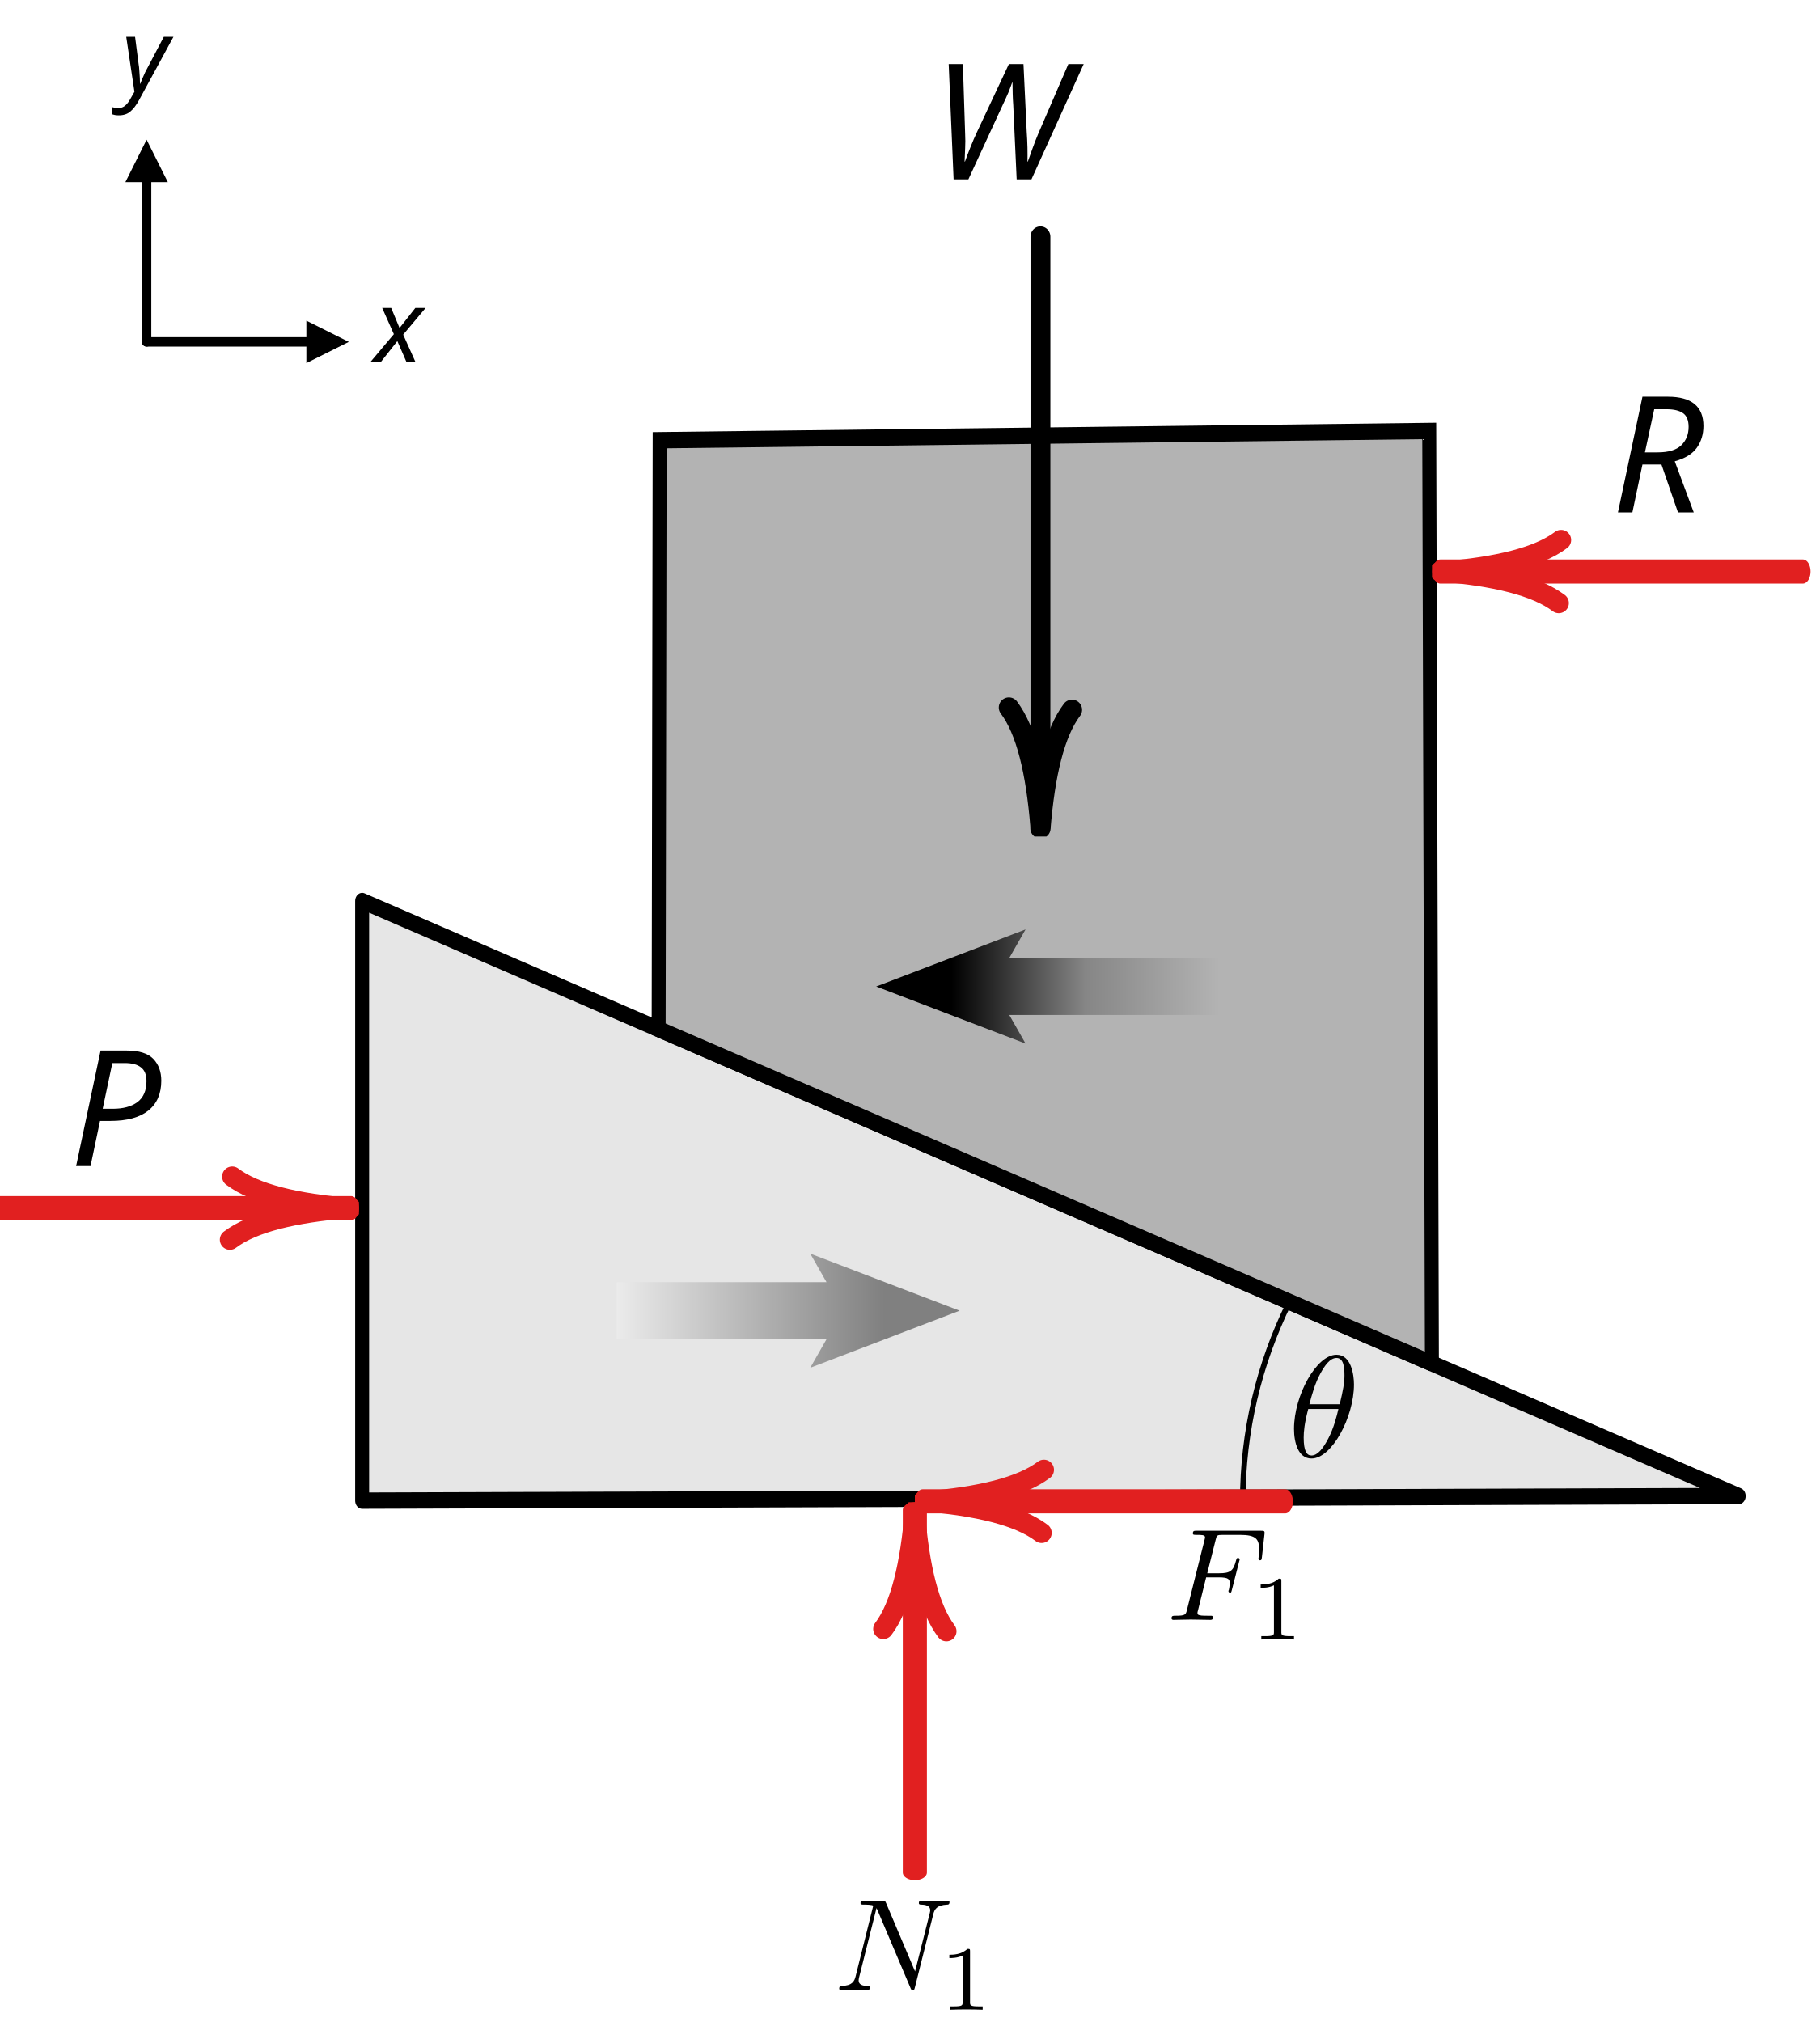
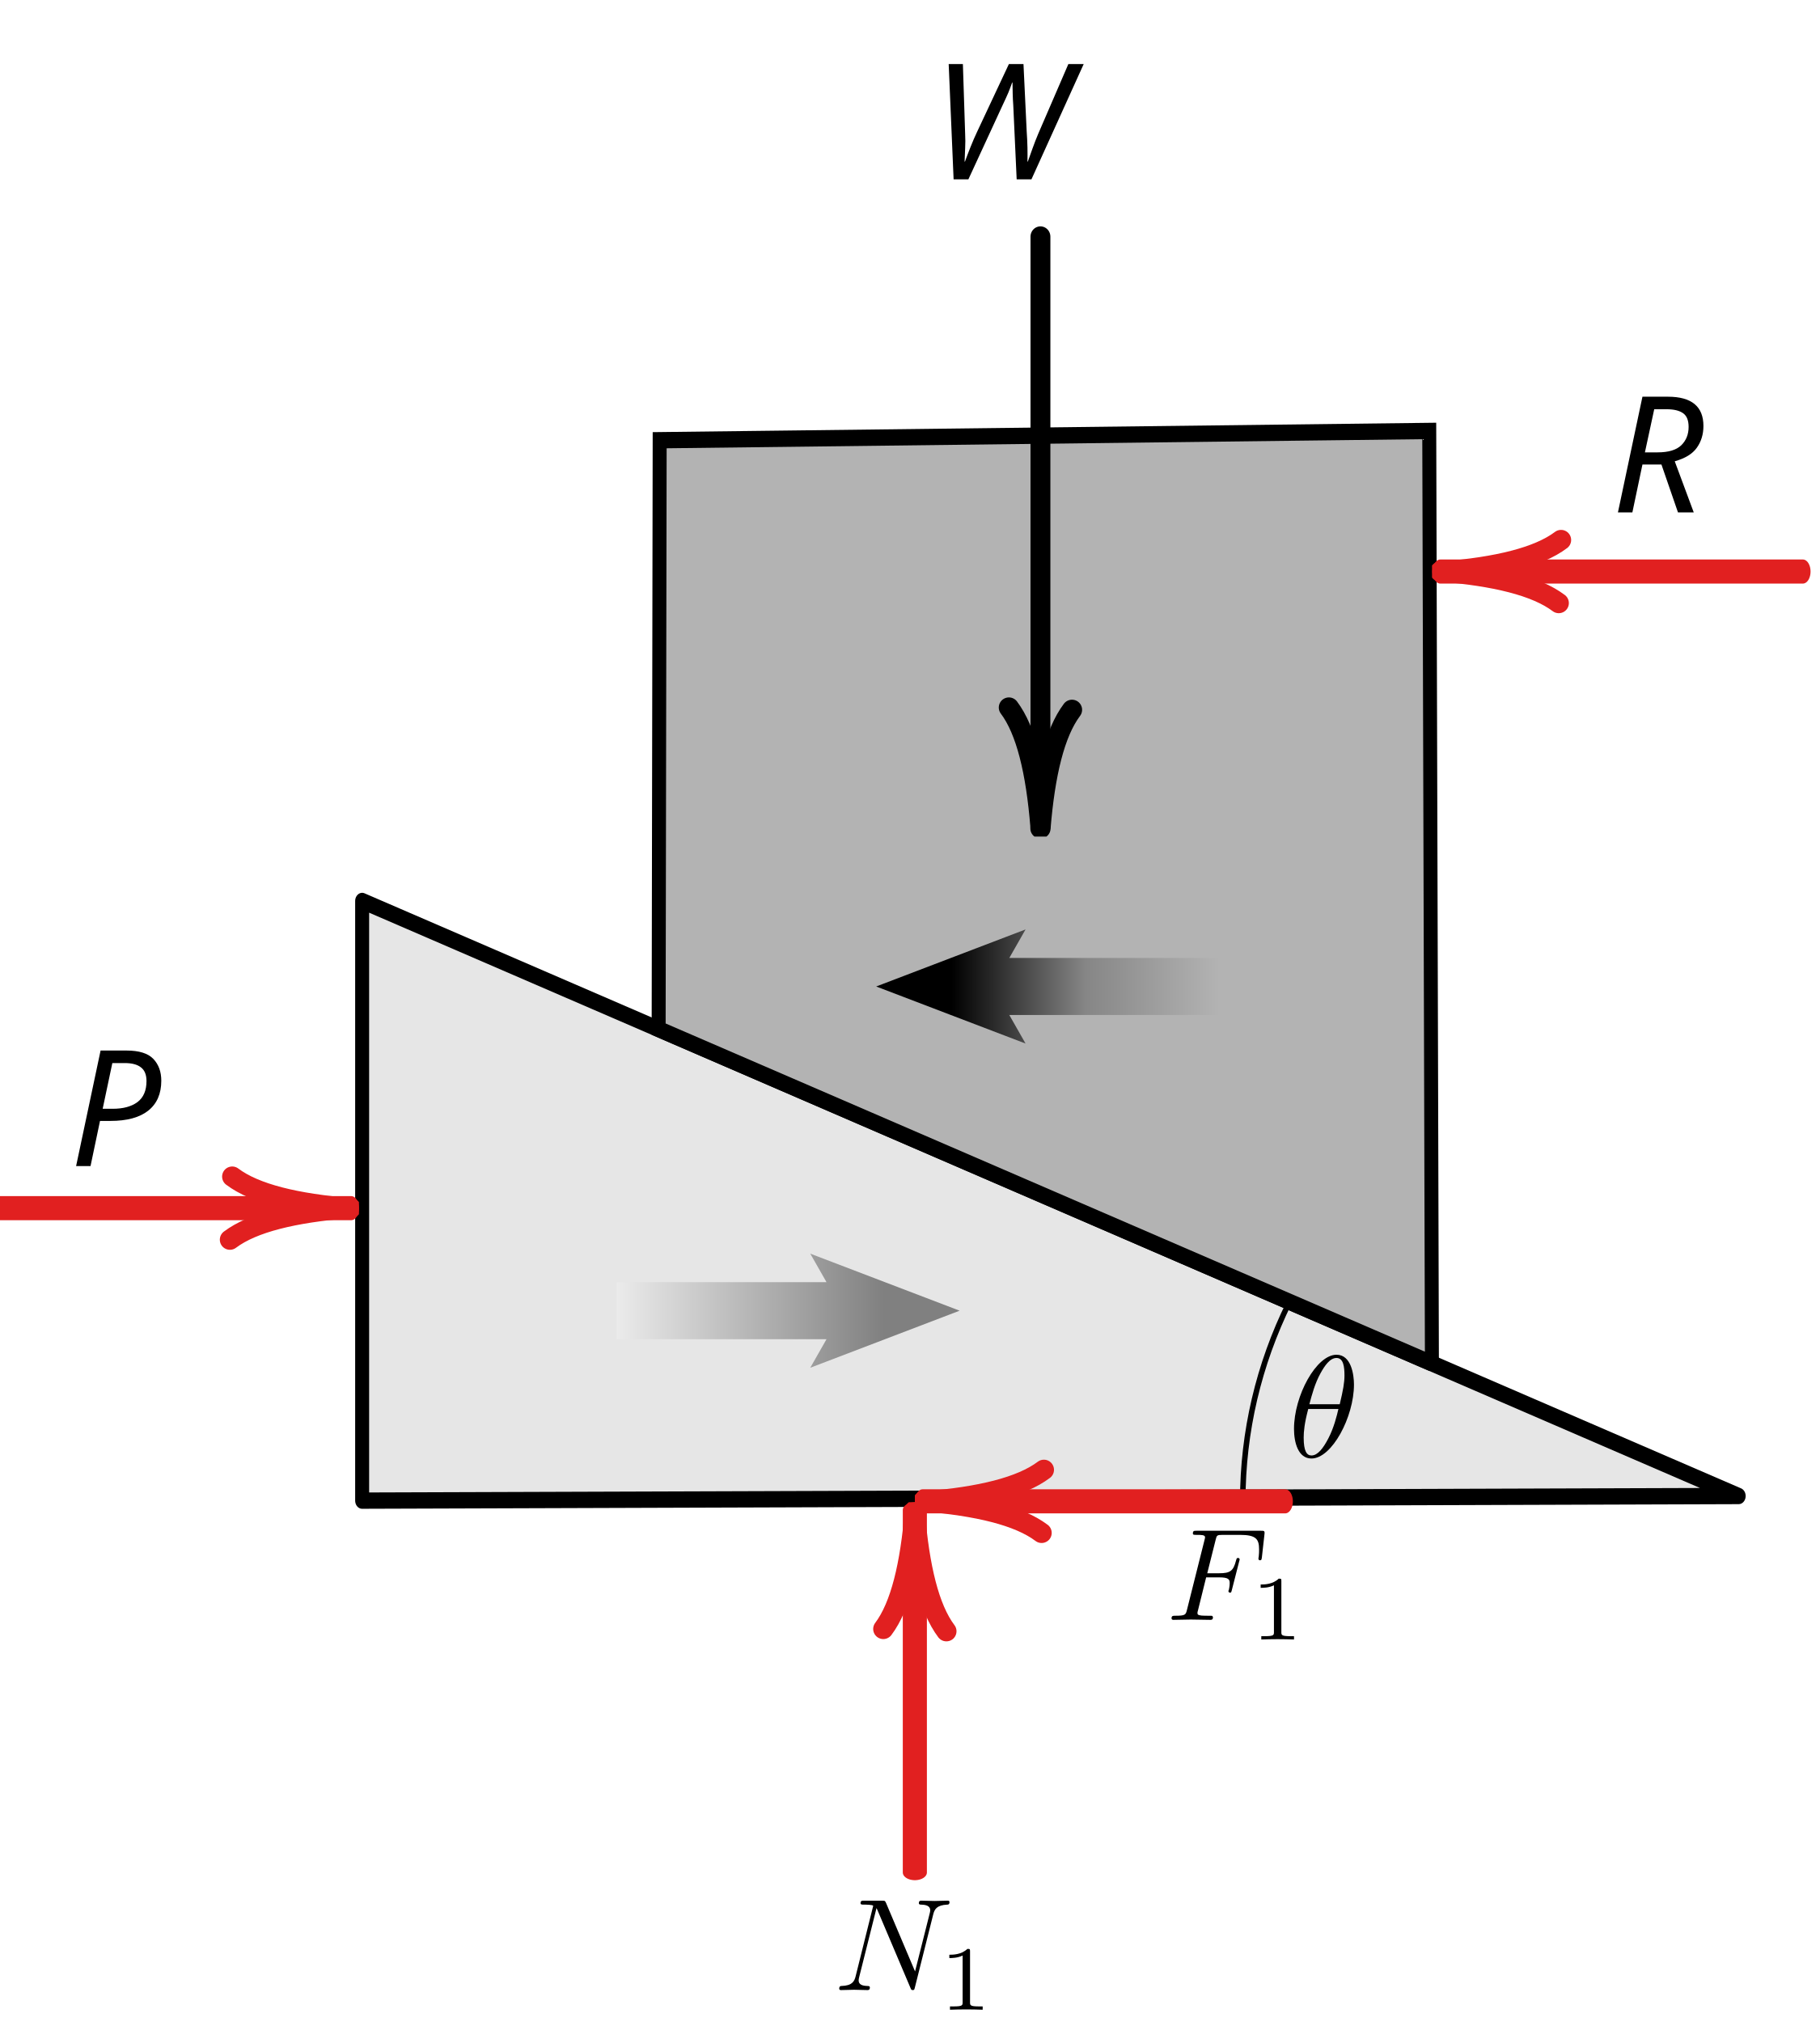
<svg xmlns="http://www.w3.org/2000/svg" width="100%" height="100%" viewBox="0 0 180 200" version="1.1" xml:space="preserve" style="fill-rule:evenodd;clip-rule:evenodd;stroke-linecap:round;stroke-linejoin:round;stroke-miterlimit:1.5;">
  <g transform="matrix(1,0,0,1,-2342,0)">
    <g id="wedge-example-fbd-1" transform="matrix(0.6,0,0,1,2223.8,-116)">
      <rect x="197" y="116" width="300" height="200" style="fill:none;" />
      <clipPath id="_clip1">
        <rect x="197" y="116" width="300" height="200" />
      </clipPath>
      <g clip-path="url(#_clip1)">
        <g transform="matrix(1.66667,0,0,1,-213,0)">
          <g transform="matrix(0.845588,0,0,0.845588,54.3529,36.1218)">
            <g transform="matrix(0.463977,0,0,0.541667,223.53,-90.2083)">
              <path d="M98,665L98,535.5L445,664L98,665Z" style="fill:rgb(230,230,230);stroke:black;stroke-width:3.52px;" />
            </g>
            <g transform="matrix(0.463977,0,0,0.541667,223.53,-90.2083)">
              <path d="M173,436L172.743,563.179L367.672,635.364L367,434L173,436Z" style="fill:rgb(179,179,179);stroke:black;stroke-width:3.52px;stroke-linejoin:miter;" />
            </g>
            <g transform="matrix(3.22222,0,0,3.04794,-378.778,-263.39)">
              <path d="M234.688,167.389C233.576,169.772 233,172.37 233,175L251,175L234.688,167.389Z" style="fill:none;stroke:black;stroke-width:0.2px;stroke-linejoin:miter;" />
            </g>
          </g>
          <g id="_1.5pt-Vector-Red" transform="matrix(7.59264e-16,12.3997,-1,6.12323e-17,498.4,-4524.3)">
            <rect x="376" y="144" width="4.9" height="11" style="fill:none;" />
            <clipPath id="_clip2">
              <rect x="376" y="144" width="4.9" height="11" />
            </clipPath>
            <g clip-path="url(#_clip2)">
              <g transform="matrix(0.080647,0,-5.11374e-33,1.29268,348.173,-63.7317)">
                <g transform="matrix(1,0,0,0.773585,2,26.8679)">
                  <path d="M403,178.5C397.599,178.061 393.529,177.085 391.268,175.38" style="fill:none;stroke:black;stroke-width:2px;" />
                </g>
                <g transform="matrix(1,0,0,-0.773585,1.77402,303.038)">
                  <path d="M403,178.5C397.599,178.061 393.529,177.085 391.268,175.38" style="fill:none;stroke:black;stroke-width:2px;" />
                </g>
              </g>
              <g transform="matrix(0.0200387,-9.85944e-18,1.23875e-18,-0.24,373.75,177.82)">
                <path d="M118,118L351.818,118" style="fill:none;fill-rule:nonzero;stroke:black;stroke-width:8.19px;stroke-miterlimit:10;" />
              </g>
            </g>
          </g>
          <g id="_1.5pt-Vector-Red1" transform="matrix(7.65306,-1.97215e-31,5.23272e-32,1,-2633.55,86)">
            <rect x="376" y="144" width="4.9" height="11" style="fill:none;" />
            <clipPath id="_clip3">
              <rect x="376" y="144" width="4.9" height="11" />
            </clipPath>
            <g clip-path="url(#_clip3)">
              <g transform="matrix(0.130667,0,-8.28544e-33,1.29268,327.875,-63.7317)">
                <g transform="matrix(1,0,0,0.773585,2,26.8679)">
                  <path d="M403,178.5C397.599,178.061 393.529,177.085 391.268,175.38" style="fill:none;stroke:rgb(225,32,32);stroke-width:2px;" />
                </g>
                <g transform="matrix(1,0,0,-0.773585,1.77402,303.038)">
                  <path d="M403,178.5C397.599,178.061 393.529,177.085 391.268,175.38" style="fill:none;stroke:rgb(225,32,32);stroke-width:2px;" />
                </g>
              </g>
              <g transform="matrix(0.0200387,-9.85944e-18,1.23875e-18,-0.24,373.75,177.82)">
                <path d="M118,118L351.818,118" style="fill:none;fill-rule:nonzero;stroke:rgb(225,32,32);stroke-width:9.93px;stroke-miterlimit:10;" />
              </g>
            </g>
          </g>
          <g transform="matrix(1,0,0,1,358.922,251.089)">
            <g transform="matrix(1.20091,0,0,1.20091,14.9623,1.41979)">
              <g id="glyph0-1">
                            </g>
              <g transform="matrix(1,0,0,1,-0.422125,6.33248)">
                <g id="surface1">
                  <g>
                    <g id="glyph0-11">
                      <g id="surface11">
                        <g>
                          <g id="glyph0-12">
                            <path d="M5.438,-5.969C5.438,-6.766 5.219,-8.422 4,-8.422C2.344,-8.422 0.5,-5.063 0.5,-2.313C0.5,-1.188 0.844,0.125 1.938,0.125C3.625,0.125 5.438,-3.297 5.438,-5.969ZM1.766,-4.344C1.969,-5.109 2.219,-6.063 2.688,-6.906C3.016,-7.5 3.453,-8.156 4,-8.156C4.578,-8.156 4.656,-7.406 4.656,-6.719C4.656,-6.125 4.547,-5.516 4.266,-4.344L1.766,-4.344ZM4.156,-3.953C4.031,-3.406 3.781,-2.391 3.328,-1.531C2.906,-0.719 2.453,-0.125 1.938,-0.125C1.547,-0.125 1.297,-0.484 1.297,-1.594C1.297,-2.094 1.359,-2.781 1.672,-3.953L4.156,-3.953Z" style="fill-rule:nonzero;" />
                          </g>
                        </g>
                      </g>
                    </g>
                  </g>
                </g>
              </g>
            </g>
            <g transform="matrix(1.20091,0,0,1.20091,-121.664,-160.257)">
              <g transform="matrix(13.3333,0,0,13.3333,22.0365,117)">
                            </g>
              <text x="13px" y="117px" style="font-family:'CMUSerif-Italic', 'CMU Serif';font-weight:500;font-style:italic;font-size:13.333px;">P</text>
            </g>
            <g transform="matrix(1.19867,0,0,1.19867,-46.568,-219.418)">
              <g transform="matrix(13.3333,0,0,13.3333,34.7969,85.1507)">
                            </g>
              <text x="21.496px" y="85.151px" style="font-family:'CMUSerif-Italic', 'CMU Serif';font-weight:500;font-style:italic;font-size:13.333px;">W</text>
            </g>
          </g>
        </g>
        <g transform="matrix(1.16667,0,0,1,-39.5,-0.152595)">
          <g id="_1.5pt-Vector-Red2" transform="matrix(-10.9329,-9.3723e-16,1.7495e-16,-1,4569.38,322.184)">
            <rect x="376" y="144" width="4.9" height="11" style="fill:none;" />
            <clipPath id="_clip4">
              <rect x="376" y="144" width="4.9" height="11" />
            </clipPath>
            <g clip-path="url(#_clip4)">
              <g transform="matrix(0.130667,0,-8.28544e-33,1.29268,327.875,-63.7317)">
                <g transform="matrix(1,0,0,0.773585,2,26.8679)">
                  <path d="M403,178.5C397.599,178.061 393.529,177.085 391.268,175.38" style="fill:none;stroke:rgb(225,32,32);stroke-width:2px;" />
                </g>
                <g transform="matrix(1,0,0,-0.773585,1.77402,303.038)">
                  <path d="M403,178.5C397.599,178.061 393.529,177.085 391.268,175.38" style="fill:none;stroke:rgb(225,32,32);stroke-width:2px;" />
                </g>
              </g>
              <g transform="matrix(0.0200387,-9.85944e-18,1.23875e-18,-0.24,373.743,177.82)">
                <path d="M118,118L351.818,118" style="fill:none;fill-rule:nonzero;stroke:rgb(225,32,32);stroke-width:9.93px;stroke-miterlimit:10;" />
              </g>
            </g>
          </g>
          <g transform="matrix(1.71792,0,0,1.20255,393.439,64.4343)">
            <g transform="matrix(13.3333,0,0,13.3333,31.2096,85.1507)">
                        </g>
            <text x="21.496px" y="85.151px" style="font-family:'CMUSerif-Italic', 'CMU Serif';font-weight:500;font-style:italic;font-size:13.333px;">R</text>
          </g>
        </g>
        <g transform="matrix(1.66667,0,0,1,-215.066,0.0694063)">
          <g id="_1.5pt-Vector-Red3" transform="matrix(9.99201e-16,-7.65306,1,1.2837e-16,188.218,3179.57)">
            <rect x="376" y="144" width="4.9" height="11" style="fill:none;" />
            <clipPath id="_clip5">
              <rect x="376" y="144" width="4.9" height="11" />
            </clipPath>
            <g clip-path="url(#_clip5)">
              <g transform="matrix(0.130667,0,-8.28544e-33,1.29268,327.875,-63.7317)">
                <g transform="matrix(1,0,0,0.773585,2,26.8679)">
                  <path d="M403,178.5C397.599,178.061 393.529,177.085 391.268,175.38" style="fill:none;stroke:rgb(225,32,32);stroke-width:2px;" />
                </g>
                <g transform="matrix(1,0,0,-0.773585,1.77402,303.038)">
                  <path d="M403,178.5C397.599,178.061 393.529,177.085 391.268,175.38" style="fill:none;stroke:rgb(225,32,32);stroke-width:2px;" />
                </g>
              </g>
              <g transform="matrix(0.0200387,-9.85944e-18,1.23875e-18,-0.24,373.75,177.82)">
                <path d="M118,118L351.818,118" style="fill:none;fill-rule:nonzero;stroke:rgb(225,32,32);stroke-width:9.93px;stroke-miterlimit:10;" />
              </g>
            </g>
          </g>
          <g id="_1.5pt-Vector-Red4" transform="matrix(-7.65306,4.06644e-16,-5.53275e-17,-1,3252.77,413.931)">
            <rect x="376" y="144" width="4.9" height="11" style="fill:none;" />
            <clipPath id="_clip6">
              <rect x="376" y="144" width="4.9" height="11" />
            </clipPath>
            <g clip-path="url(#_clip6)">
              <g transform="matrix(0.130667,0,-8.28544e-33,1.29268,327.875,-63.7317)">
                <g transform="matrix(1,0,0,0.773585,2,26.8679)">
                  <path d="M403,178.5C397.599,178.061 393.529,177.085 391.268,175.38" style="fill:none;stroke:rgb(225,32,32);stroke-width:2px;" />
                </g>
                <g transform="matrix(1,0,0,-0.773585,1.77402,303.038)">
                  <path d="M403,178.5C397.599,178.061 393.529,177.085 391.268,175.38" style="fill:none;stroke:rgb(225,32,32);stroke-width:2px;" />
                </g>
              </g>
              <g transform="matrix(0.0200387,-9.85944e-18,1.23875e-18,-0.24,373.75,177.82)">
                <path d="M118,118L351.818,118" style="fill:none;fill-rule:nonzero;stroke:rgb(225,32,32);stroke-width:9.93px;stroke-miterlimit:10;" />
              </g>
            </g>
          </g>
        </g>
        <g transform="matrix(1,0,0,1,-84.3057,127.651)">
          <g id="glyph-0-1" transform="matrix(1.66667,0,0,1,418.806,185.192)">
            <g>
              <path d="M9.797,-7.484C9.922,-8 10.156,-8.406 11.188,-8.453C11.25,-8.453 11.406,-8.453 11.406,-8.703C11.406,-8.719 11.406,-8.844 11.25,-8.844C10.813,-8.844 10.359,-8.813 9.938,-8.813C9.5,-8.813 9.047,-8.844 8.609,-8.844C8.531,-8.844 8.375,-8.844 8.375,-8.594C8.375,-8.453 8.516,-8.453 8.609,-8.453C9.359,-8.438 9.5,-8.156 9.5,-7.875C9.5,-7.844 9.469,-7.641 9.453,-7.609L8,-1.844L5.141,-8.594C5.031,-8.828 5.031,-8.844 4.734,-8.844L2.984,-8.844C2.734,-8.844 2.609,-8.844 2.609,-8.594C2.609,-8.453 2.734,-8.453 2.984,-8.453C3.047,-8.453 3.859,-8.453 3.859,-8.328L2.125,-1.375C2,-0.859 1.781,-0.438 0.719,-0.406C0.641,-0.406 0.5,-0.391 0.5,-0.141C0.5,-0.047 0.563,0 0.672,0C1.094,0 1.547,-0.031 1.969,-0.031C2.406,-0.031 2.875,0 3.297,0C3.375,0 3.531,0 3.531,-0.266C3.531,-0.391 3.422,-0.406 3.281,-0.406C2.531,-0.422 2.422,-0.719 2.422,-0.969C2.422,-1.063 2.438,-1.125 2.469,-1.266L4.188,-8.109C4.234,-8.031 4.234,-8 4.297,-7.875L7.531,-0.25C7.609,-0.031 7.656,0 7.766,0C7.922,0 7.922,-0.031 7.984,-0.266L9.797,-7.484Z" style="fill-rule:nonzero;" />
            </g>
          </g>
          <g id="glyph-1-1" transform="matrix(1.66667,0,0,1,436.15,187.135)">
            <g>
              <path d="M3.031,-5.766C3.031,-6.016 3.016,-6.016 2.766,-6.016C2.188,-5.453 1.359,-5.438 0.984,-5.438L0.984,-5.109C1.203,-5.109 1.797,-5.109 2.297,-5.359L2.297,-0.75C2.297,-0.438 2.297,-0.328 1.391,-0.328L1.047,-0.328L1.047,0C1.219,-0.016 2.328,-0.031 2.672,-0.031C2.953,-0.031 4.094,-0.016 4.281,0L4.281,-0.328L3.938,-0.328C3.031,-0.328 3.031,-0.438 3.031,-0.75L3.031,-5.766Z" style="fill-rule:nonzero;" />
            </g>
          </g>
        </g>
        <g transform="matrix(1,0,0,1,-31.2576,91.046)">
          <g id="glyph-0-11" transform="matrix(1.66667,0,0,1,420.537,185.177)">
            <g>
              <path d="M3.922,-4.203L5.188,-4.203C6.156,-4.203 6.25,-4 6.25,-3.625C6.25,-3.531 6.25,-3.375 6.172,-2.984C6.141,-2.922 6.125,-2.875 6.125,-2.844C6.125,-2.75 6.203,-2.688 6.281,-2.688C6.406,-2.688 6.406,-2.734 6.469,-2.969L7.188,-5.781C7.234,-5.922 7.234,-5.953 7.234,-5.984C7.234,-6.016 7.203,-6.125 7.078,-6.125C6.938,-6.125 6.938,-6.063 6.875,-5.859C6.609,-4.844 6.313,-4.609 5.203,-4.609L4.031,-4.609L4.859,-7.906C4.969,-8.359 4.984,-8.406 5.563,-8.406L7.266,-8.406C8.859,-8.406 9.156,-7.984 9.156,-6.984C9.156,-6.688 9.156,-6.625 9.125,-6.281C9.094,-6.109 9.094,-6.094 9.094,-6.047C9.094,-5.984 9.125,-5.891 9.25,-5.891C9.391,-5.891 9.406,-5.969 9.438,-6.219L9.688,-8.453C9.734,-8.813 9.656,-8.813 9.344,-8.813L2.984,-8.813C2.734,-8.813 2.609,-8.813 2.609,-8.547C2.609,-8.406 2.719,-8.406 2.969,-8.406C3.453,-8.406 3.813,-8.406 3.813,-8.172C3.813,-8.125 3.813,-8.094 3.75,-7.859L2.031,-1.016C1.906,-0.5 1.875,-0.406 0.859,-0.406C0.641,-0.406 0.5,-0.406 0.5,-0.156C0.5,0 0.641,0 0.688,0C1.063,0 2.016,-0.031 2.391,-0.031C2.828,-0.031 3.906,0 4.328,0C4.438,0 4.594,0 4.594,-0.25C4.594,-0.344 4.516,-0.375 4.516,-0.391C4.484,-0.406 4.453,-0.406 4.156,-0.406C3.875,-0.406 3.813,-0.406 3.484,-0.422C3.109,-0.469 3.063,-0.516 3.063,-0.688C3.063,-0.719 3.063,-0.797 3.125,-0.984L3.922,-4.203Z" style="fill-rule:nonzero;" />
            </g>
          </g>
          <g id="glyph-1-11" transform="matrix(1.66667,0,0,1,434.419,187.119)">
            <g>
              <path d="M3.031,-5.766C3.031,-6.016 3.016,-6.016 2.766,-6.016C2.188,-5.453 1.359,-5.438 0.984,-5.438L0.984,-5.109C1.203,-5.109 1.797,-5.109 2.297,-5.359L2.297,-0.75C2.297,-0.438 2.297,-0.328 1.391,-0.328L1.047,-0.328L1.047,0C1.219,-0.016 2.328,-0.031 2.672,-0.031C2.953,-0.031 4.094,-0.016 4.281,0L4.281,-0.328L3.938,-0.328C3.031,-0.328 3.031,-0.438 3.031,-0.75L3.031,-5.766Z" style="fill-rule:nonzero;" />
            </g>
          </g>
        </g>
        <g id="impending-motion-arrow" transform="matrix(1.41502,0,0,0.626072,-768.693,188.573)">
          <path d="M754.306,95.663L754.306,86.649L778.738,86.649L776.845,82.142L794.246,91.156L776.845,100.171L778.738,95.663L754.306,95.663Z" style="fill:url(#_Linear7);" />
        </g>
        <g id="impending-motion-arrow1" transform="matrix(-1.41502,0,0,0.626072,1465.3,156.505)">
          <path d="M754.306,95.663L754.306,86.649L778.738,86.649L776.845,82.142L794.246,91.156L776.845,100.171L778.738,95.663L754.306,95.663Z" style="fill:url(#_Linear8);" />
        </g>
-         <g transform="matrix(1.66667,0,0,1,54.5,89.8164)">
-           <g transform="matrix(1,-0,-0,1,85.5,26.1836)">
-             <path d="M30.3,31.716L34.5,33.816L30.3,35.916L30.3,31.716Z" />
-             <path d="M14.5,33.816L31.14,33.816" style="fill:none;stroke:black;stroke-width:0.93px;" />
-           </g>
-           <g transform="matrix(6.12323e-17,-1,1,6.12323e-17,40,160)">
-             <g transform="matrix(6.12323e-17,1,-1,6.12323e-17,133.816,45.5)">
-               <path d="M12.4,18.016L14.5,13.816L16.6,18.016L12.4,18.016Z" />
-               <path d="M14.5,33.816L14.5,17.176" style="fill:none;stroke:black;stroke-width:0.93px;" />
-             </g>
-           </g>
-           <g transform="matrix(1,0,0,1,-2.5,-5)">
-             <g transform="matrix(10,0,0,10,129.629,67)">
-                         </g>
-             <text x="125px" y="67px" style="font-family:'CMUSerif-Italic', 'CMU Serif';font-weight:500;font-style:italic;font-size:10px;">x</text>
-           </g>
-           <g transform="matrix(1,0,0,1,-2.5,13.1836)">
-             <g transform="matrix(10,0,0,10,104.849,22)">
-                         </g>
-             <text x="100px" y="22px" style="font-family:'CMUSerif-Italic', 'CMU Serif';font-weight:500;font-style:italic;font-size:10px;">y</text>
-           </g>
-         </g>
      </g>
    </g>
  </g>
  <defs>
    <linearGradient id="_Linear7" x1="0" y1="0" x2="1" y2="0" gradientUnits="userSpaceOnUse" gradientTransform="matrix(31.1269,0,0,3.90296,754.306,91.1561)">
      <stop offset="0" style="stop-color:rgb(235,235,235);stop-opacity:1" />
      <stop offset="1" style="stop-color:rgb(128,128,128);stop-opacity:1" />
    </linearGradient>
    <linearGradient id="_Linear8" x1="0" y1="0" x2="1" y2="0" gradientUnits="userSpaceOnUse" gradientTransform="matrix(31.1269,0,0,3.90296,754.306,91.1561)">
      <stop offset="0" style="stop-color:rgb(179,179,179);stop-opacity:1" />
      <stop offset="0.5" style="stop-color:rgb(134,134,134);stop-opacity:1" />
      <stop offset="1" style="stop-color:black;stop-opacity:1" />
    </linearGradient>
  </defs>
</svg>
